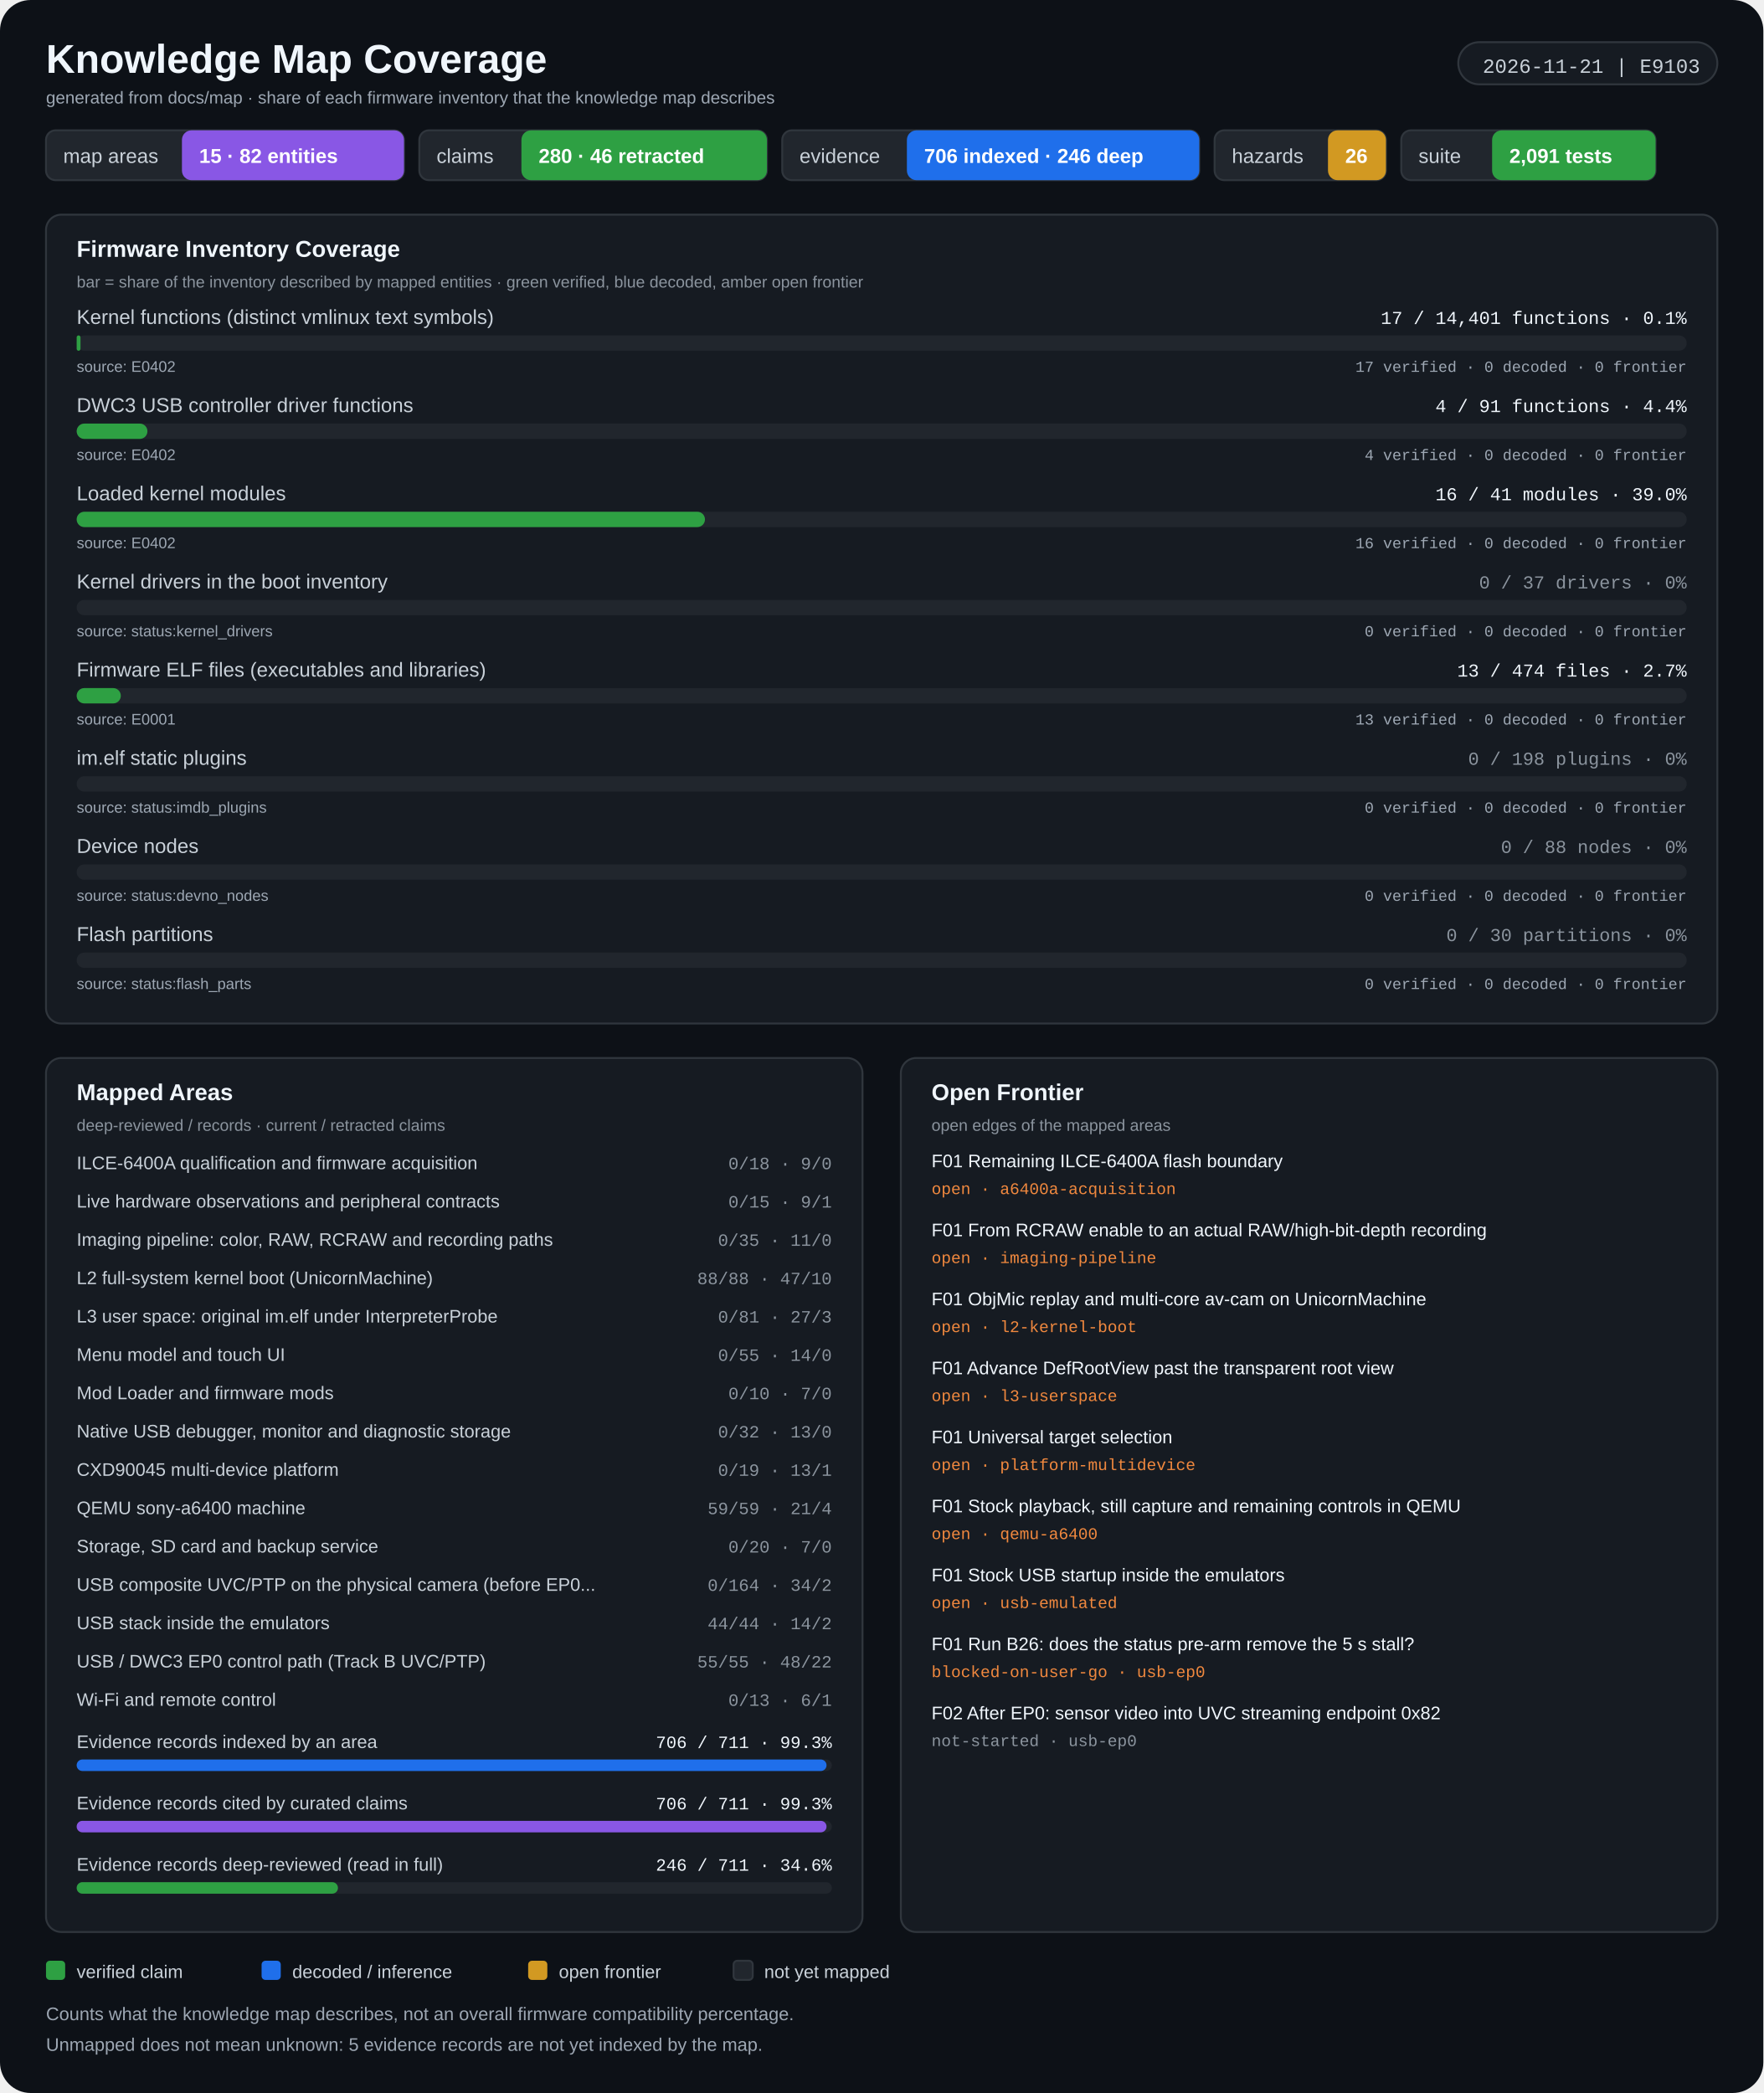
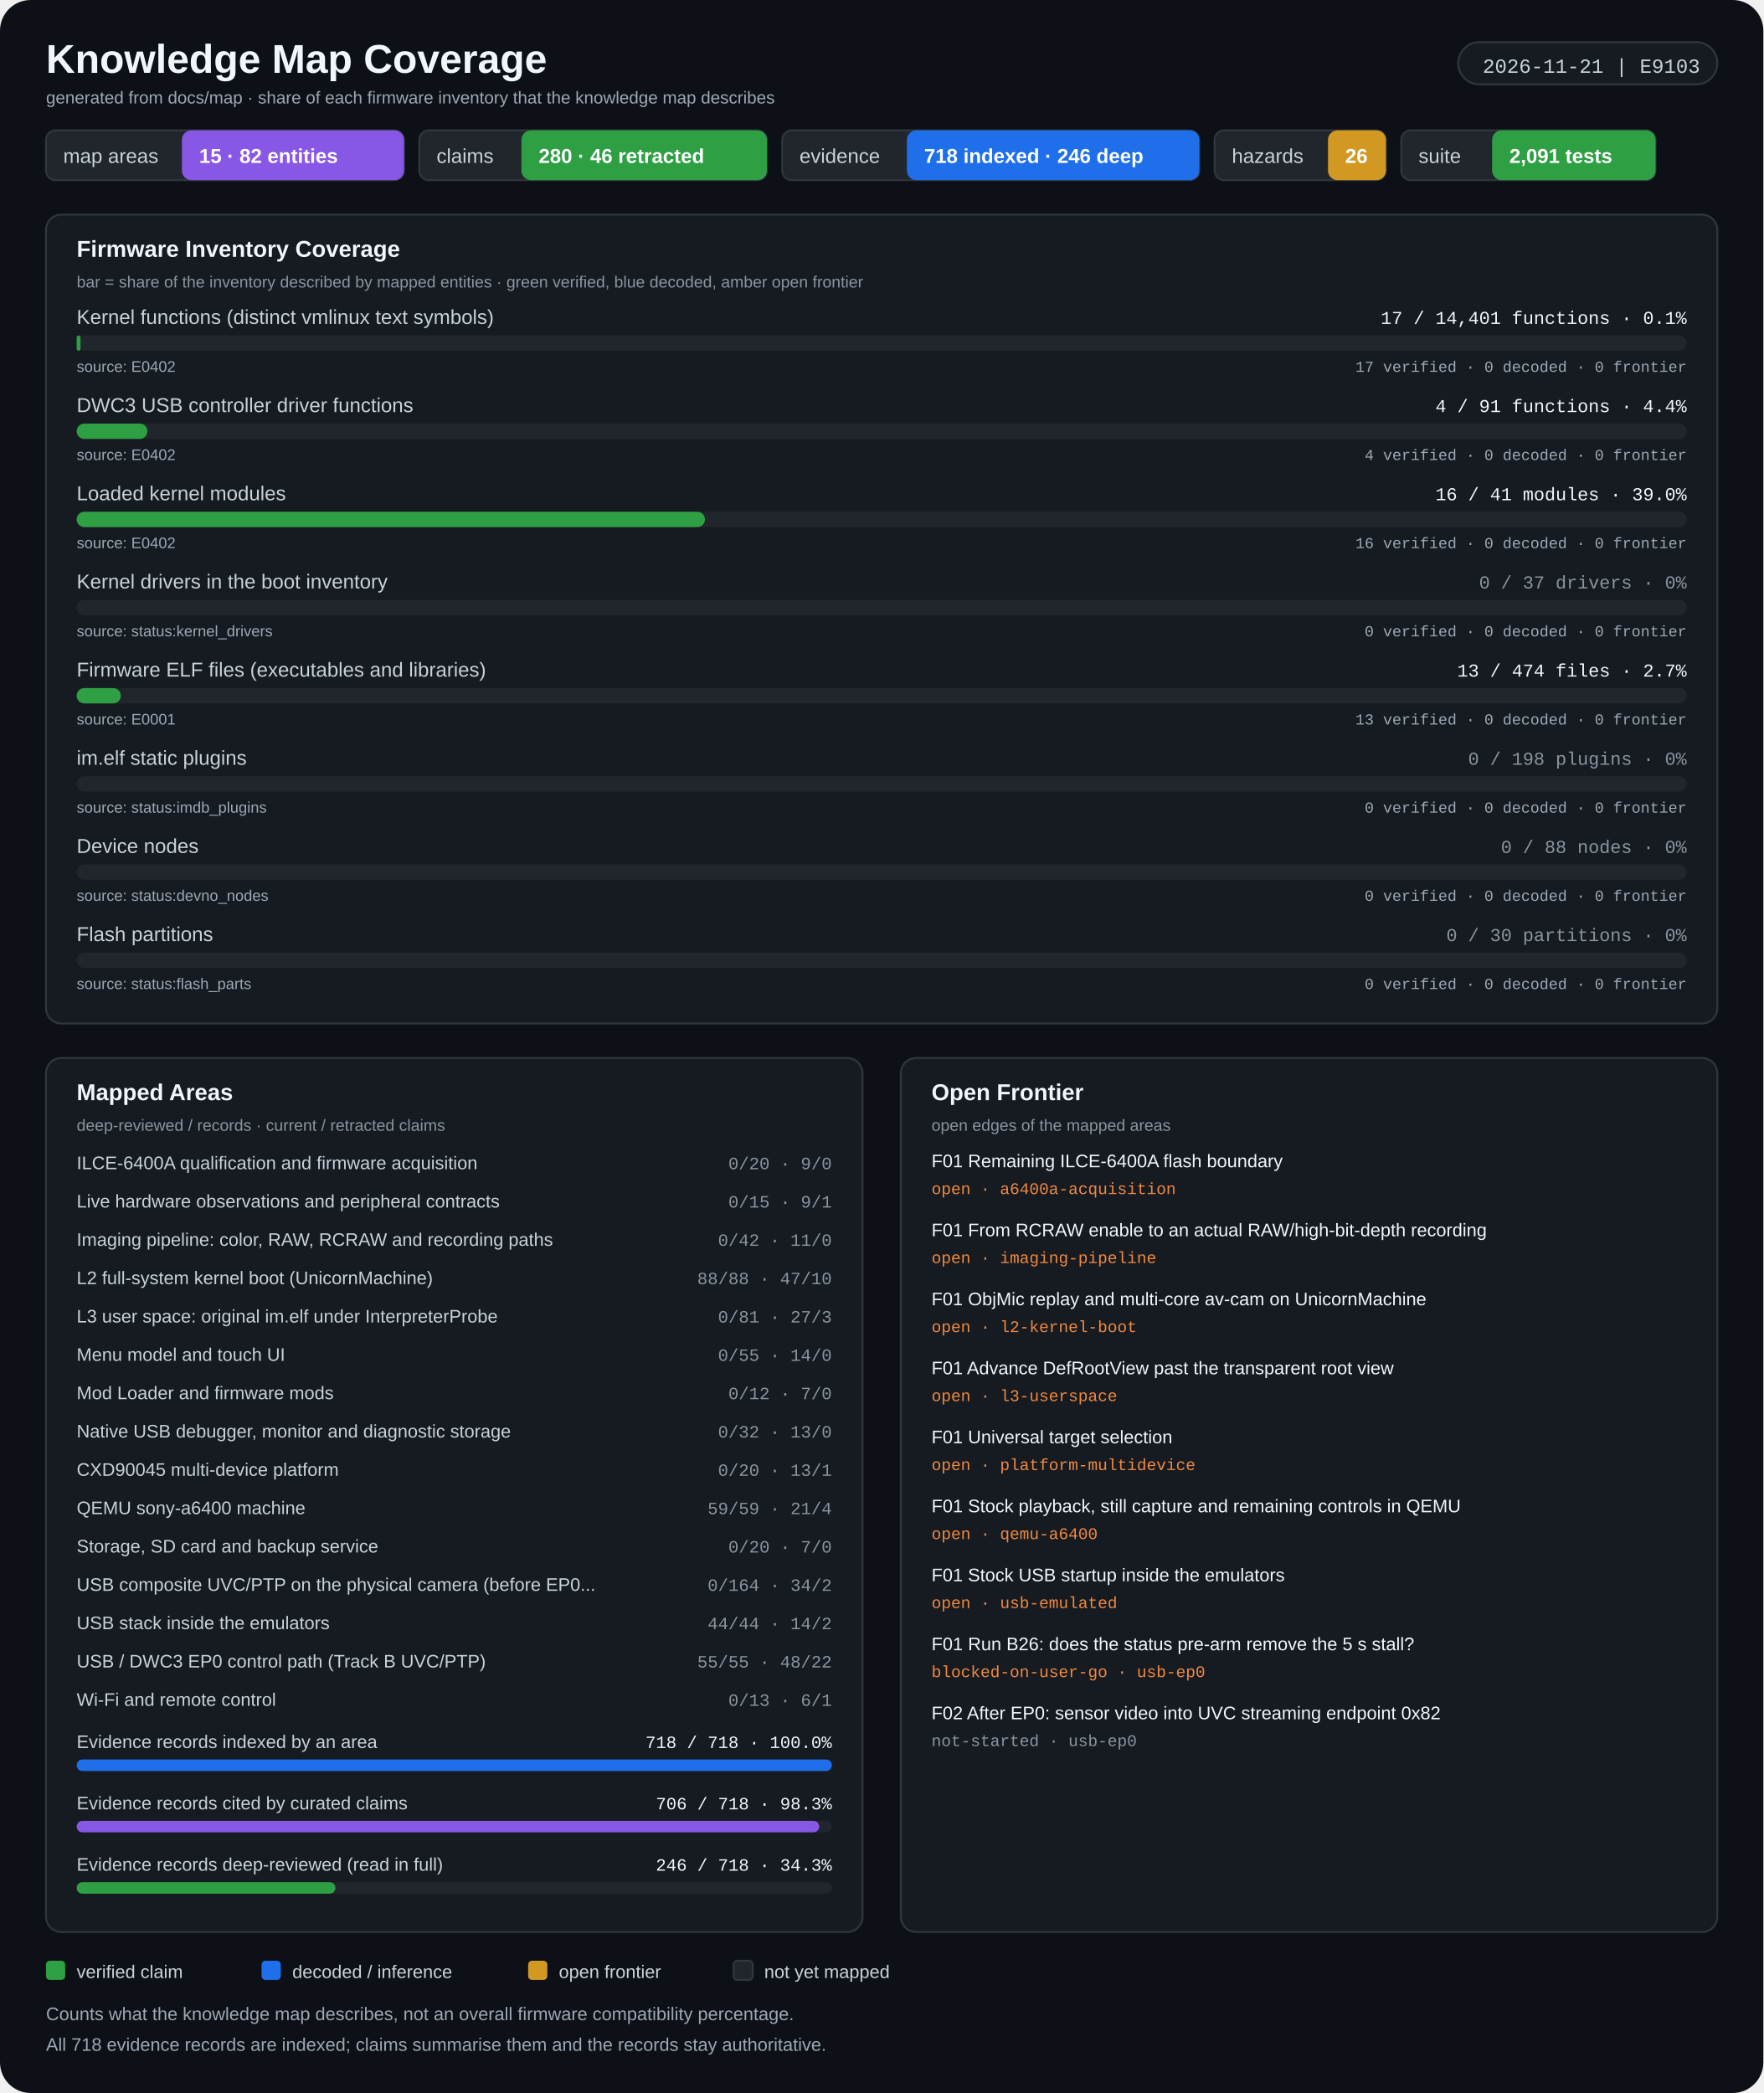
<svg xmlns="http://www.w3.org/2000/svg" width="920" height="1092" viewBox="0 0 920 1092" role="img" aria-labelledby="title desc">
  <rect width="920" height="1092" rx="16" fill="#0d1117" />
  <g>
    <text x="24" y="38" fill="#f0f6fc" font-size="21" font-weight="700" font-family="Segoe UI, Arial, sans-serif" text-anchor="start">Knowledge Map Coverage</text>
    <text x="24" y="54" fill="#9da7b3" font-size="9" font-weight="400" font-family="Segoe UI, Arial, sans-serif" text-anchor="start">generated from docs/map · share of each firmware inventory that the knowledge map describes</text>
    <rect x="760.82" y="22" width="135.18" height="22" rx="11" fill="#161b22" stroke="#30363d" stroke-width="1" />
    <text x="887" y="38" fill="#c9d1d9" font-size="10.5" font-weight="400" font-family="Consolas, 'Courier New', monospace" text-anchor="end">2026-11-21 | E9103</text>
    <rect x="24" y="68" width="186.763" height="26" rx="5" fill="#21262d" stroke="#30363d" stroke-width="1" />
    <rect x="94.92" y="68" width="115.843" height="26" rx="5" fill="#8957e5" />
    <text x="33" y="85" fill="#c9d1d9" font-size="10.5" font-weight="400" font-family="Segoe UI, Arial, sans-serif" text-anchor="start">map areas</text>
    <text x="103.92" y="85" fill="#ffffff" font-size="10.5" font-weight="700" font-family="Segoe UI, Arial, sans-serif" text-anchor="start">15 · 82 entities</text>
    <rect x="218.763" y="68" width="181.354" height="26" rx="5" fill="#21262d" stroke="#30363d" stroke-width="1" />
    <rect x="272.043" y="68" width="128.074" height="26" rx="5" fill="#2ea043" />
    <text x="227.763" y="85" fill="#c9d1d9" font-size="10.5" font-weight="400" font-family="Segoe UI, Arial, sans-serif" text-anchor="start">claims</text>
    <text x="281.043" y="85" fill="#ffffff" font-size="10.5" font-weight="700" font-family="Segoe UI, Arial, sans-serif" text-anchor="start">280 · 46 retracted</text>
    <rect x="408.117" y="68" width="217.574" height="26" rx="5" fill="#21262d" stroke="#30363d" stroke-width="1" />
    <rect x="473.157" y="68" width="152.534" height="26" rx="5" fill="#1f6feb" />
    <text x="417.117" y="85" fill="#c9d1d9" font-size="10.5" font-weight="400" font-family="Segoe UI, Arial, sans-serif" text-anchor="start">evidence</text>
-     <text x="482.157" y="85" fill="#ffffff" font-size="10.5" font-weight="700" font-family="Segoe UI, Arial, sans-serif" text-anchor="start">706 indexed · 246 deep</text>
+     <text x="482.157" y="85" fill="#ffffff" font-size="10.5" font-weight="700" font-family="Segoe UI, Arial, sans-serif" text-anchor="start">718 indexed · 246 deep</text>
    <rect x="633.691" y="68" width="89.39" height="26" rx="5" fill="#21262d" stroke="#30363d" stroke-width="1" />
    <rect x="692.851" y="68" width="30.23" height="26" rx="5" fill="#d29922" />
    <text x="642.691" y="85" fill="#c9d1d9" font-size="10.5" font-weight="400" font-family="Segoe UI, Arial, sans-serif" text-anchor="start">hazards</text>
    <text x="701.851" y="85" fill="#ffffff" font-size="10.5" font-weight="700" font-family="Segoe UI, Arial, sans-serif" text-anchor="start">26</text>
    <rect x="731.082" y="68" width="132.667" height="26" rx="5" fill="#21262d" stroke="#30363d" stroke-width="1" />
    <rect x="778.482" y="68" width="85.267" height="26" rx="5" fill="#2ea043" />
    <text x="740.082" y="85" fill="#c9d1d9" font-size="10.5" font-weight="400" font-family="Segoe UI, Arial, sans-serif" text-anchor="start">suite</text>
    <text x="787.482" y="85" fill="#ffffff" font-size="10.5" font-weight="700" font-family="Segoe UI, Arial, sans-serif" text-anchor="start">2,091 tests</text>
    <rect x="24" y="112" width="872" height="422" rx="8" fill="#161b22" stroke="#30363d" stroke-width="1" />
    <text x="40" y="134" fill="#f0f6fc" font-size="12" font-weight="700" font-family="Segoe UI, Arial, sans-serif" text-anchor="start">Firmware Inventory Coverage</text>
    <text x="40" y="150" fill="#8b949e" font-size="8.5" font-weight="400" font-family="Segoe UI, Arial, sans-serif" text-anchor="start">bar = share of the inventory described by mapped entities · green verified, blue decoded, amber open frontier</text>
    <text x="40" y="169" fill="#c9d1d9" font-size="10.5" font-weight="400" font-family="Segoe UI, Arial, sans-serif" text-anchor="start">Kernel functions (distinct vmlinux text symbols)</text>
    <text x="880" y="169" fill="#f0f6fc" font-size="9.5" font-weight="400" font-family="Consolas, 'Courier New', monospace" text-anchor="end">17 / 14,401 functions · 0.1%</text>
    <rect x="40" y="175" width="840" height="8" rx="4" fill="#21262d" />
    <rect x="40" y="175" width="2" height="8" rx="1" fill="#2ea043" />
    <text x="40" y="194" fill="#9da7b3" font-size="8" font-weight="400" font-family="Segoe UI, Arial, sans-serif" text-anchor="start">source: E0402</text>
    <text x="880" y="194" fill="#9da7b3" font-size="8" font-weight="400" font-family="Consolas, 'Courier New', monospace" text-anchor="end">17 verified · 0 decoded · 0 frontier</text>
    <text x="40" y="215" fill="#c9d1d9" font-size="10.5" font-weight="400" font-family="Segoe UI, Arial, sans-serif" text-anchor="start">DWC3 USB controller driver functions</text>
    <text x="880" y="215" fill="#f0f6fc" font-size="9.5" font-weight="400" font-family="Consolas, 'Courier New', monospace" text-anchor="end">4 / 91 functions · 4.4%</text>
    <rect x="40" y="221" width="840" height="8" rx="4" fill="#21262d" />
    <rect x="40" y="221" width="36.923" height="8" rx="4" fill="#2ea043" />
    <text x="40" y="240" fill="#9da7b3" font-size="8" font-weight="400" font-family="Segoe UI, Arial, sans-serif" text-anchor="start">source: E0402</text>
    <text x="880" y="240" fill="#9da7b3" font-size="8" font-weight="400" font-family="Consolas, 'Courier New', monospace" text-anchor="end">4 verified · 0 decoded · 0 frontier</text>
    <text x="40" y="261" fill="#c9d1d9" font-size="10.5" font-weight="400" font-family="Segoe UI, Arial, sans-serif" text-anchor="start">Loaded kernel modules</text>
    <text x="880" y="261" fill="#f0f6fc" font-size="9.5" font-weight="400" font-family="Consolas, 'Courier New', monospace" text-anchor="end">16 / 41 modules · 39.0%</text>
    <rect x="40" y="267" width="840" height="8" rx="4" fill="#21262d" />
    <rect x="40" y="267" width="327.805" height="8" rx="4" fill="#2ea043" />
    <text x="40" y="286" fill="#9da7b3" font-size="8" font-weight="400" font-family="Segoe UI, Arial, sans-serif" text-anchor="start">source: E0402</text>
    <text x="880" y="286" fill="#9da7b3" font-size="8" font-weight="400" font-family="Consolas, 'Courier New', monospace" text-anchor="end">16 verified · 0 decoded · 0 frontier</text>
    <text x="40" y="307" fill="#c9d1d9" font-size="10.5" font-weight="400" font-family="Segoe UI, Arial, sans-serif" text-anchor="start">Kernel drivers in the boot inventory</text>
    <text x="880" y="307" fill="#8b949e" font-size="9.5" font-weight="400" font-family="Consolas, 'Courier New', monospace" text-anchor="end">0 / 37 drivers · 0%</text>
    <rect x="40" y="313" width="840" height="8" rx="4" fill="#21262d" />
    <text x="40" y="332" fill="#9da7b3" font-size="8" font-weight="400" font-family="Segoe UI, Arial, sans-serif" text-anchor="start">source: status:kernel_drivers</text>
    <text x="880" y="332" fill="#9da7b3" font-size="8" font-weight="400" font-family="Consolas, 'Courier New', monospace" text-anchor="end">0 verified · 0 decoded · 0 frontier</text>
    <text x="40" y="353" fill="#c9d1d9" font-size="10.5" font-weight="400" font-family="Segoe UI, Arial, sans-serif" text-anchor="start">Firmware ELF files (executables and libraries)</text>
    <text x="880" y="353" fill="#f0f6fc" font-size="9.5" font-weight="400" font-family="Consolas, 'Courier New', monospace" text-anchor="end">13 / 474 files · 2.7%</text>
    <rect x="40" y="359" width="840" height="8" rx="4" fill="#21262d" />
    <rect x="40" y="359" width="23.038" height="8" rx="4" fill="#2ea043" />
    <text x="40" y="378" fill="#9da7b3" font-size="8" font-weight="400" font-family="Segoe UI, Arial, sans-serif" text-anchor="start">source: E0001</text>
    <text x="880" y="378" fill="#9da7b3" font-size="8" font-weight="400" font-family="Consolas, 'Courier New', monospace" text-anchor="end">13 verified · 0 decoded · 0 frontier</text>
    <text x="40" y="399" fill="#c9d1d9" font-size="10.5" font-weight="400" font-family="Segoe UI, Arial, sans-serif" text-anchor="start">im.elf static plugins</text>
    <text x="880" y="399" fill="#8b949e" font-size="9.5" font-weight="400" font-family="Consolas, 'Courier New', monospace" text-anchor="end">0 / 198 plugins · 0%</text>
    <rect x="40" y="405" width="840" height="8" rx="4" fill="#21262d" />
    <text x="40" y="424" fill="#9da7b3" font-size="8" font-weight="400" font-family="Segoe UI, Arial, sans-serif" text-anchor="start">source: status:imdb_plugins</text>
    <text x="880" y="424" fill="#9da7b3" font-size="8" font-weight="400" font-family="Consolas, 'Courier New', monospace" text-anchor="end">0 verified · 0 decoded · 0 frontier</text>
    <text x="40" y="445" fill="#c9d1d9" font-size="10.5" font-weight="400" font-family="Segoe UI, Arial, sans-serif" text-anchor="start">Device nodes</text>
    <text x="880" y="445" fill="#8b949e" font-size="9.5" font-weight="400" font-family="Consolas, 'Courier New', monospace" text-anchor="end">0 / 88 nodes · 0%</text>
    <rect x="40" y="451" width="840" height="8" rx="4" fill="#21262d" />
    <text x="40" y="470" fill="#9da7b3" font-size="8" font-weight="400" font-family="Segoe UI, Arial, sans-serif" text-anchor="start">source: status:devno_nodes</text>
    <text x="880" y="470" fill="#9da7b3" font-size="8" font-weight="400" font-family="Consolas, 'Courier New', monospace" text-anchor="end">0 verified · 0 decoded · 0 frontier</text>
    <text x="40" y="491" fill="#c9d1d9" font-size="10.5" font-weight="400" font-family="Segoe UI, Arial, sans-serif" text-anchor="start">Flash partitions</text>
    <text x="880" y="491" fill="#8b949e" font-size="9.5" font-weight="400" font-family="Consolas, 'Courier New', monospace" text-anchor="end">0 / 30 partitions · 0%</text>
    <rect x="40" y="497" width="840" height="8" rx="4" fill="#21262d" />
    <text x="40" y="516" fill="#9da7b3" font-size="8" font-weight="400" font-family="Segoe UI, Arial, sans-serif" text-anchor="start">source: status:flash_parts</text>
    <text x="880" y="516" fill="#9da7b3" font-size="8" font-weight="400" font-family="Consolas, 'Courier New', monospace" text-anchor="end">0 verified · 0 decoded · 0 frontier</text>
    <rect x="24" y="552" width="426" height="456" rx="8" fill="#161b22" stroke="#30363d" stroke-width="1" />
    <rect x="470" y="552" width="426" height="456" rx="8" fill="#161b22" stroke="#30363d" stroke-width="1" />
    <text x="40" y="574" fill="#f0f6fc" font-size="12" font-weight="700" font-family="Segoe UI, Arial, sans-serif" text-anchor="start">Mapped Areas</text>
    <text x="40" y="590" fill="#8b949e" font-size="8.5" font-weight="400" font-family="Segoe UI, Arial, sans-serif" text-anchor="start">deep-reviewed / records · current / retracted claims</text>
    <text x="486" y="574" fill="#f0f6fc" font-size="12" font-weight="700" font-family="Segoe UI, Arial, sans-serif" text-anchor="start">Open Frontier</text>
    <text x="486" y="590" fill="#8b949e" font-size="8.5" font-weight="400" font-family="Segoe UI, Arial, sans-serif" text-anchor="start">open edges of the mapped areas</text>
    <text x="40" y="610" fill="#c9d1d9" font-size="9.5" font-weight="400" font-family="Segoe UI, Arial, sans-serif" text-anchor="start">ILCE-6400A qualification and firmware acquisition</text>
-     <text x="434" y="610" fill="#8b949e" font-size="9" font-weight="400" font-family="Consolas, 'Courier New', monospace" text-anchor="end">0/18 · 9/0</text>
+     <text x="434" y="610" fill="#8b949e" font-size="9" font-weight="400" font-family="Consolas, 'Courier New', monospace" text-anchor="end">0/20 · 9/0</text>
    <text x="40" y="630" fill="#c9d1d9" font-size="9.5" font-weight="400" font-family="Segoe UI, Arial, sans-serif" text-anchor="start">Live hardware observations and peripheral contracts</text>
    <text x="434" y="630" fill="#8b949e" font-size="9" font-weight="400" font-family="Consolas, 'Courier New', monospace" text-anchor="end">0/15 · 9/1</text>
    <text x="40" y="650" fill="#c9d1d9" font-size="9.5" font-weight="400" font-family="Segoe UI, Arial, sans-serif" text-anchor="start">Imaging pipeline: color, RAW, RCRAW and recording paths</text>
-     <text x="434" y="650" fill="#8b949e" font-size="9" font-weight="400" font-family="Consolas, 'Courier New', monospace" text-anchor="end">0/35 · 11/0</text>
+     <text x="434" y="650" fill="#8b949e" font-size="9" font-weight="400" font-family="Consolas, 'Courier New', monospace" text-anchor="end">0/42 · 11/0</text>
    <text x="40" y="670" fill="#c9d1d9" font-size="9.5" font-weight="400" font-family="Segoe UI, Arial, sans-serif" text-anchor="start">L2 full-system kernel boot (UnicornMachine)</text>
    <text x="434" y="670" fill="#8b949e" font-size="9" font-weight="400" font-family="Consolas, 'Courier New', monospace" text-anchor="end">88/88 · 47/10</text>
    <text x="40" y="690" fill="#c9d1d9" font-size="9.5" font-weight="400" font-family="Segoe UI, Arial, sans-serif" text-anchor="start">L3 user space: original im.elf under InterpreterProbe</text>
    <text x="434" y="690" fill="#8b949e" font-size="9" font-weight="400" font-family="Consolas, 'Courier New', monospace" text-anchor="end">0/81 · 27/3</text>
    <text x="40" y="710" fill="#c9d1d9" font-size="9.5" font-weight="400" font-family="Segoe UI, Arial, sans-serif" text-anchor="start">Menu model and touch UI</text>
    <text x="434" y="710" fill="#8b949e" font-size="9" font-weight="400" font-family="Consolas, 'Courier New', monospace" text-anchor="end">0/55 · 14/0</text>
    <text x="40" y="730" fill="#c9d1d9" font-size="9.5" font-weight="400" font-family="Segoe UI, Arial, sans-serif" text-anchor="start">Mod Loader and firmware mods</text>
-     <text x="434" y="730" fill="#8b949e" font-size="9" font-weight="400" font-family="Consolas, 'Courier New', monospace" text-anchor="end">0/10 · 7/0</text>
+     <text x="434" y="730" fill="#8b949e" font-size="9" font-weight="400" font-family="Consolas, 'Courier New', monospace" text-anchor="end">0/12 · 7/0</text>
    <text x="40" y="750" fill="#c9d1d9" font-size="9.5" font-weight="400" font-family="Segoe UI, Arial, sans-serif" text-anchor="start">Native USB debugger, monitor and diagnostic storage</text>
    <text x="434" y="750" fill="#8b949e" font-size="9" font-weight="400" font-family="Consolas, 'Courier New', monospace" text-anchor="end">0/32 · 13/0</text>
    <text x="40" y="770" fill="#c9d1d9" font-size="9.5" font-weight="400" font-family="Segoe UI, Arial, sans-serif" text-anchor="start">CXD90045 multi-device platform</text>
-     <text x="434" y="770" fill="#8b949e" font-size="9" font-weight="400" font-family="Consolas, 'Courier New', monospace" text-anchor="end">0/19 · 13/1</text>
+     <text x="434" y="770" fill="#8b949e" font-size="9" font-weight="400" font-family="Consolas, 'Courier New', monospace" text-anchor="end">0/20 · 13/1</text>
    <text x="40" y="790" fill="#c9d1d9" font-size="9.5" font-weight="400" font-family="Segoe UI, Arial, sans-serif" text-anchor="start">QEMU sony-a6400 machine</text>
    <text x="434" y="790" fill="#8b949e" font-size="9" font-weight="400" font-family="Consolas, 'Courier New', monospace" text-anchor="end">59/59 · 21/4</text>
    <text x="40" y="810" fill="#c9d1d9" font-size="9.5" font-weight="400" font-family="Segoe UI, Arial, sans-serif" text-anchor="start">Storage, SD card and backup service</text>
    <text x="434" y="810" fill="#8b949e" font-size="9" font-weight="400" font-family="Consolas, 'Courier New', monospace" text-anchor="end">0/20 · 7/0</text>
    <text x="40" y="830" fill="#c9d1d9" font-size="9.5" font-weight="400" font-family="Segoe UI, Arial, sans-serif" text-anchor="start">USB composite UVC/PTP on the physical camera (before EP0...</text>
    <text x="434" y="830" fill="#8b949e" font-size="9" font-weight="400" font-family="Consolas, 'Courier New', monospace" text-anchor="end">0/164 · 34/2</text>
    <text x="40" y="850" fill="#c9d1d9" font-size="9.5" font-weight="400" font-family="Segoe UI, Arial, sans-serif" text-anchor="start">USB stack inside the emulators</text>
    <text x="434" y="850" fill="#8b949e" font-size="9" font-weight="400" font-family="Consolas, 'Courier New', monospace" text-anchor="end">44/44 · 14/2</text>
    <text x="40" y="870" fill="#c9d1d9" font-size="9.5" font-weight="400" font-family="Segoe UI, Arial, sans-serif" text-anchor="start">USB / DWC3 EP0 control path (Track B UVC/PTP)</text>
    <text x="434" y="870" fill="#8b949e" font-size="9" font-weight="400" font-family="Consolas, 'Courier New', monospace" text-anchor="end">55/55 · 48/22</text>
    <text x="40" y="890" fill="#c9d1d9" font-size="9.5" font-weight="400" font-family="Segoe UI, Arial, sans-serif" text-anchor="start">Wi-Fi and remote control</text>
    <text x="434" y="890" fill="#8b949e" font-size="9" font-weight="400" font-family="Consolas, 'Courier New', monospace" text-anchor="end">0/13 · 6/1</text>
    <text x="40" y="912" fill="#c9d1d9" font-size="9.5" font-weight="400" font-family="Segoe UI, Arial, sans-serif" text-anchor="start">Evidence records indexed by an area</text>
-     <text x="434" y="912" fill="#f0f6fc" font-size="9" font-weight="400" font-family="Consolas, 'Courier New', monospace" text-anchor="end">706 / 711 · 99.3%</text>
+     <text x="434" y="912" fill="#f0f6fc" font-size="9" font-weight="400" font-family="Consolas, 'Courier New', monospace" text-anchor="end">718 / 718 · 100.0%</text>
    <rect x="40" y="918" width="394" height="6" rx="3" fill="#21262d" />
-     <rect x="40" y="918" width="391.229" height="6" rx="3" fill="#1f6feb" />
+     <rect x="40" y="918" width="394" height="6" rx="3" fill="#1f6feb" />
    <text x="40" y="944" fill="#c9d1d9" font-size="9.5" font-weight="400" font-family="Segoe UI, Arial, sans-serif" text-anchor="start">Evidence records cited by curated claims</text>
-     <text x="434" y="944" fill="#f0f6fc" font-size="9" font-weight="400" font-family="Consolas, 'Courier New', monospace" text-anchor="end">706 / 711 · 99.3%</text>
+     <text x="434" y="944" fill="#f0f6fc" font-size="9" font-weight="400" font-family="Consolas, 'Courier New', monospace" text-anchor="end">706 / 718 · 98.3%</text>
    <rect x="40" y="950" width="394" height="6" rx="3" fill="#21262d" />
-     <rect x="40" y="950" width="391.229" height="6" rx="3" fill="#8957e5" />
+     <rect x="40" y="950" width="387.415" height="6" rx="3" fill="#8957e5" />
    <text x="40" y="976" fill="#c9d1d9" font-size="9.5" font-weight="400" font-family="Segoe UI, Arial, sans-serif" text-anchor="start">Evidence records deep-reviewed (read in full)</text>
-     <text x="434" y="976" fill="#f0f6fc" font-size="9" font-weight="400" font-family="Consolas, 'Courier New', monospace" text-anchor="end">246 / 711 · 34.6%</text>
+     <text x="434" y="976" fill="#f0f6fc" font-size="9" font-weight="400" font-family="Consolas, 'Courier New', monospace" text-anchor="end">246 / 718 · 34.3%</text>
    <rect x="40" y="982" width="394" height="6" rx="3" fill="#21262d" />
-     <rect x="40" y="982" width="136.321" height="6" rx="3" fill="#2ea043" />
+     <rect x="40" y="982" width="134.992" height="6" rx="3" fill="#2ea043" />
    <text x="486" y="609" fill="#f0f6fc" font-size="9.5" font-weight="400" font-family="Segoe UI, Arial, sans-serif" text-anchor="start">F01  Remaining ILCE-6400A flash boundary</text>
    <text x="486" y="623" fill="#f0883e" font-size="8.5" font-weight="400" font-family="Consolas, 'Courier New', monospace" text-anchor="start">open · a6400a-acquisition</text>
    <text x="486" y="645" fill="#f0f6fc" font-size="9.5" font-weight="400" font-family="Segoe UI, Arial, sans-serif" text-anchor="start">F01  From RCRAW enable to an actual RAW/high-bit-depth recording</text>
    <text x="486" y="659" fill="#f0883e" font-size="8.5" font-weight="400" font-family="Consolas, 'Courier New', monospace" text-anchor="start">open · imaging-pipeline</text>
    <text x="486" y="681" fill="#f0f6fc" font-size="9.5" font-weight="400" font-family="Segoe UI, Arial, sans-serif" text-anchor="start">F01  ObjMic replay and multi-core av-cam on UnicornMachine</text>
    <text x="486" y="695" fill="#f0883e" font-size="8.5" font-weight="400" font-family="Consolas, 'Courier New', monospace" text-anchor="start">open · l2-kernel-boot</text>
    <text x="486" y="717" fill="#f0f6fc" font-size="9.5" font-weight="400" font-family="Segoe UI, Arial, sans-serif" text-anchor="start">F01  Advance DefRootView past the transparent root view</text>
    <text x="486" y="731" fill="#f0883e" font-size="8.5" font-weight="400" font-family="Consolas, 'Courier New', monospace" text-anchor="start">open · l3-userspace</text>
    <text x="486" y="753" fill="#f0f6fc" font-size="9.5" font-weight="400" font-family="Segoe UI, Arial, sans-serif" text-anchor="start">F01  Universal target selection</text>
    <text x="486" y="767" fill="#f0883e" font-size="8.5" font-weight="400" font-family="Consolas, 'Courier New', monospace" text-anchor="start">open · platform-multidevice</text>
    <text x="486" y="789" fill="#f0f6fc" font-size="9.5" font-weight="400" font-family="Segoe UI, Arial, sans-serif" text-anchor="start">F01  Stock playback, still capture and remaining controls in QEMU</text>
    <text x="486" y="803" fill="#f0883e" font-size="8.5" font-weight="400" font-family="Consolas, 'Courier New', monospace" text-anchor="start">open · qemu-a6400</text>
    <text x="486" y="825" fill="#f0f6fc" font-size="9.5" font-weight="400" font-family="Segoe UI, Arial, sans-serif" text-anchor="start">F01  Stock USB startup inside the emulators</text>
    <text x="486" y="839" fill="#f0883e" font-size="8.5" font-weight="400" font-family="Consolas, 'Courier New', monospace" text-anchor="start">open · usb-emulated</text>
    <text x="486" y="861" fill="#f0f6fc" font-size="9.5" font-weight="400" font-family="Segoe UI, Arial, sans-serif" text-anchor="start">F01  Run B26: does the status pre-arm remove the 5 s stall?</text>
    <text x="486" y="875" fill="#f0883e" font-size="8.5" font-weight="400" font-family="Consolas, 'Courier New', monospace" text-anchor="start">blocked-on-user-go · usb-ep0</text>
    <text x="486" y="897" fill="#f0f6fc" font-size="9.5" font-weight="400" font-family="Segoe UI, Arial, sans-serif" text-anchor="start">F02  After EP0: sensor video into UVC streaming endpoint 0x82</text>
    <text x="486" y="911" fill="#8b949e" font-size="8.5" font-weight="400" font-family="Consolas, 'Courier New', monospace" text-anchor="start">not-started · usb-ep0</text>
    <rect x="24" y="1023" width="10" height="10" rx="2" fill="#2ea043" />
    <text x="40" y="1032" fill="#c9d1d9" font-size="9.5" font-weight="400" font-family="Segoe UI, Arial, sans-serif" text-anchor="start">verified claim</text>
    <rect x="136.48" y="1023" width="10" height="10" rx="2" fill="#1f6feb" />
    <text x="152.48" y="1032" fill="#c9d1d9" font-size="9.5" font-weight="400" font-family="Segoe UI, Arial, sans-serif" text-anchor="start">decoded / inference</text>
    <rect x="275.56" y="1023" width="10" height="10" rx="2" fill="#d29922" />
    <text x="291.56" y="1032" fill="#c9d1d9" font-size="9.5" font-weight="400" font-family="Segoe UI, Arial, sans-serif" text-anchor="start">open frontier</text>
    <rect x="382.72" y="1023" width="10" height="10" rx="2" fill="#21262d" stroke="#30363d" stroke-width="1" />
    <text x="398.72" y="1032" fill="#c9d1d9" font-size="9.5" font-weight="400" font-family="Segoe UI, Arial, sans-serif" text-anchor="start">not yet mapped</text>
    <text x="24" y="1054" fill="#9da7b3" font-size="9.5" font-weight="400" font-family="Segoe UI, Arial, sans-serif" text-anchor="start">Counts what the knowledge map describes, not an overall firmware compatibility percentage.</text>
-     <text x="24" y="1070" fill="#9da7b3" font-size="9.5" font-weight="400" font-family="Segoe UI, Arial, sans-serif" text-anchor="start">Unmapped does not mean unknown: 5 evidence records are not yet indexed by the map.</text>
+     <text x="24" y="1070" fill="#9da7b3" font-size="9.5" font-weight="400" font-family="Segoe UI, Arial, sans-serif" text-anchor="start">All 718 evidence records are indexed; claims summarise them and the records stay authoritative.</text>
  </g>
</svg>
